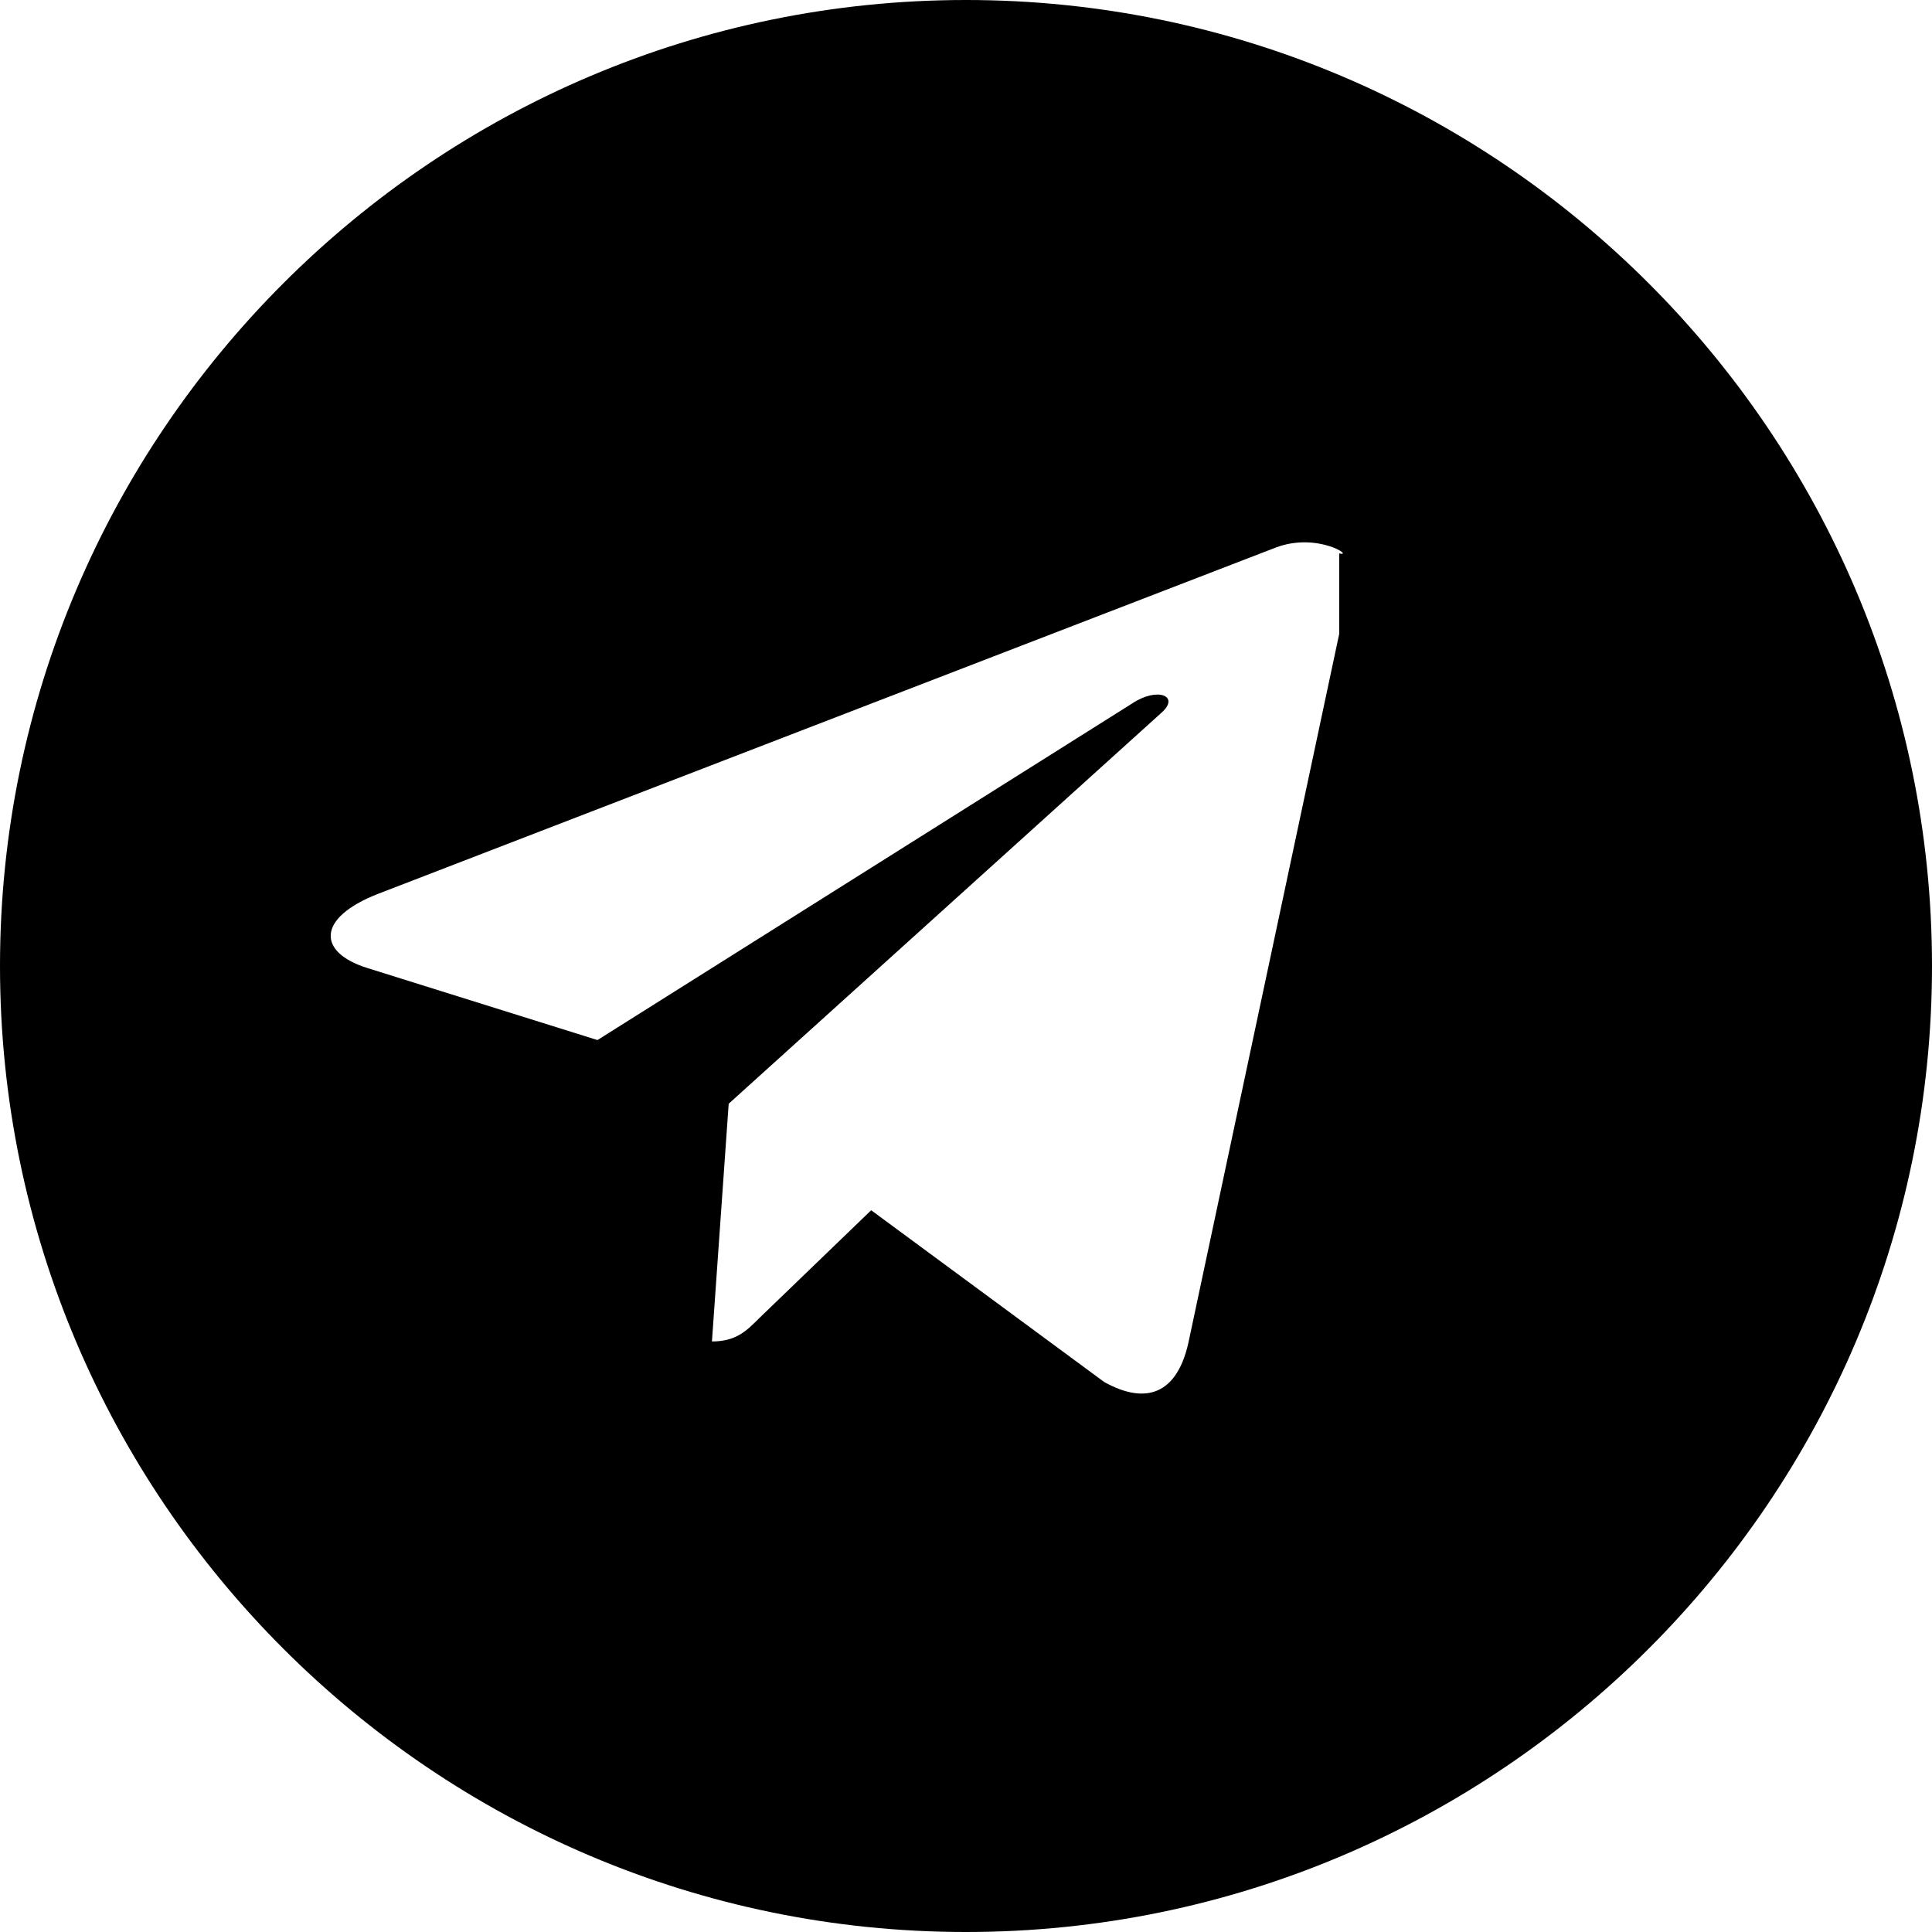
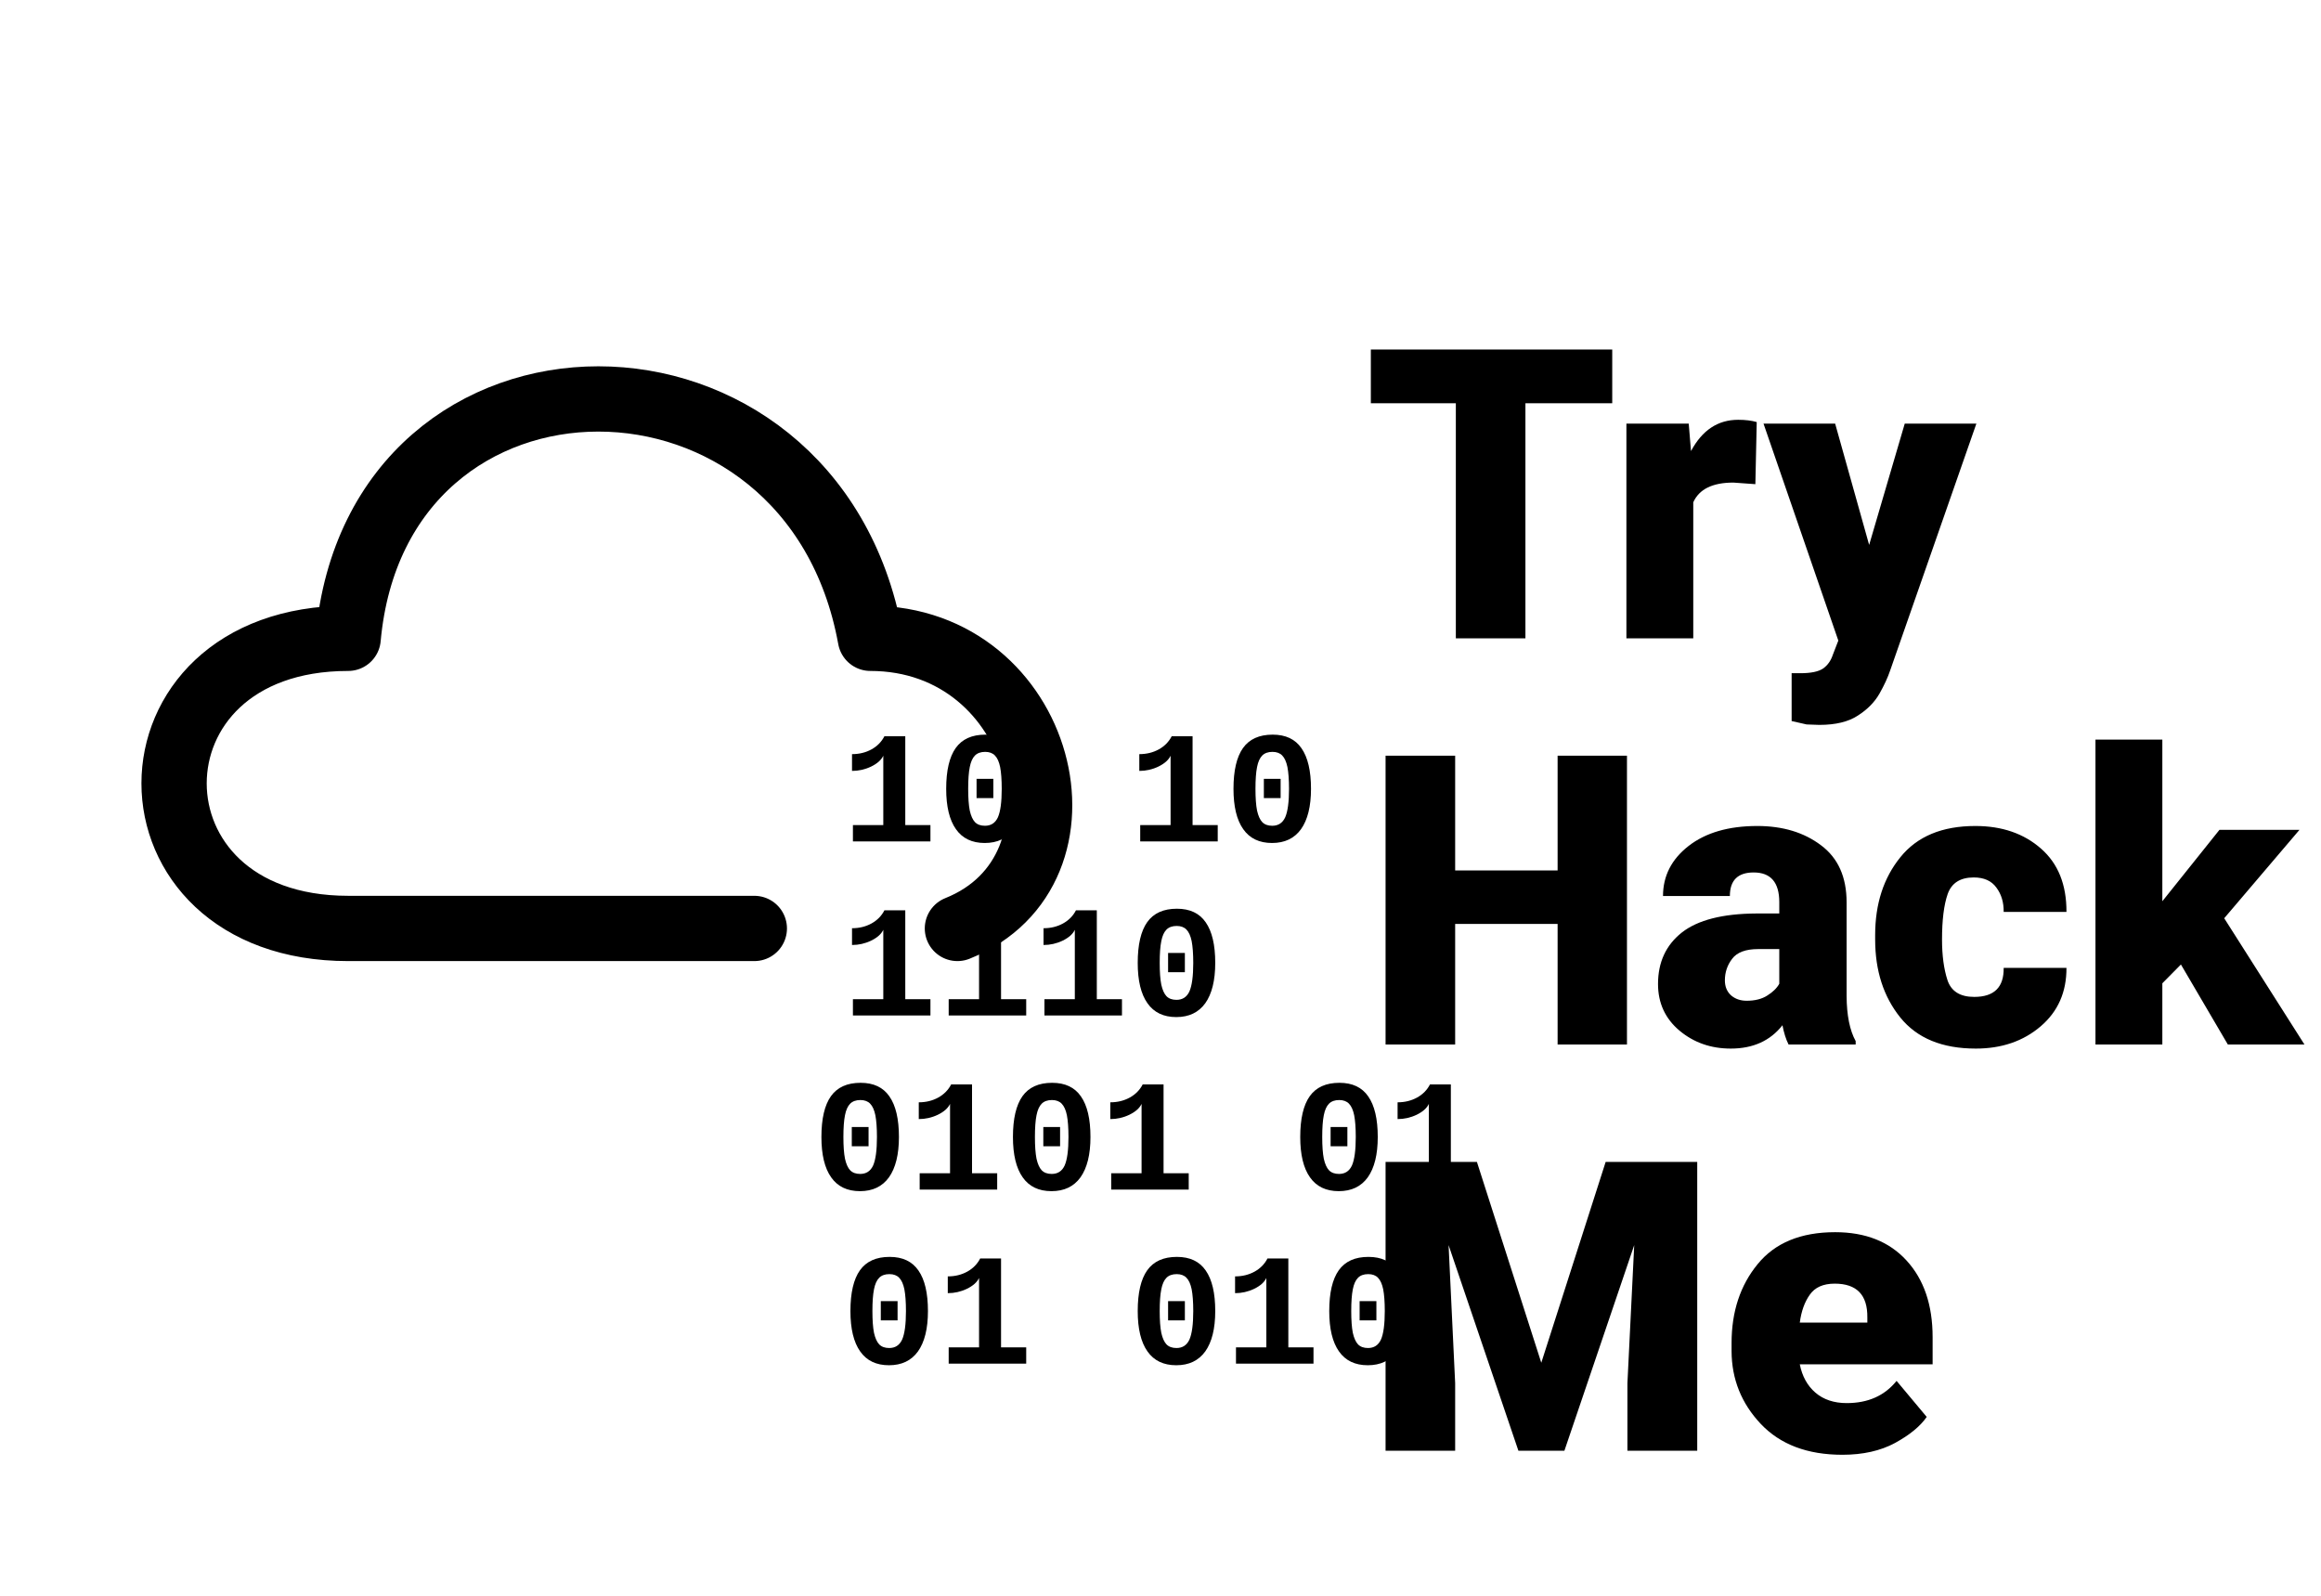
- <svg xmlns="http://www.w3.org/2000/svg" width="18" height="18" viewBox="0 0 24 24" fill="currentColor">
-   <path d="M12 0C5.385 0 0 5.385 0 12s5.385 12 12 12 12-5.385 12-12S18.615 0 12 0zm4.636 7.875l-1.875 8.813c-.141.619-.516.773-1.044.48l-2.895-2.134-1.395 1.345c-.155.155-.285.285-.583.285l.208-2.953 5.377-4.858c.234-.208-.051-.323-.364-.115l-6.643 4.182-2.859-.895c-.621-.194-.633-.621.13-.92l11.165-4.307c.516-.188.97.124.778.077z" />
+ <svg xmlns="http://www.w3.org/2000/svg" viewBox="0 0 160 110" fill="none">
+   <path d="M 52 64            L 24 64            C 8 64 8 44 24 44            C 26 22 56 22 60 44            C 72 44 76 60 66 64" stroke="currentColor" stroke-width="4.5" stroke-linecap="round" stroke-linejoin="round" />
+   <g font-family="'Courier New', Courier, monospace" font-size="11" font-weight="800" fill="currentColor">
+     <text x="58" y="58">10 10</text>
+     <text x="58" y="70">1110</text>
+     <text x="56" y="82">0101 01</text>
+     <text x="58" y="94">01 010</text>
+   </g>
+   <g font-family="-apple-system, BlinkMacSystemFont, 'Segoe UI', Roboto, Helvetica, Arial, sans-serif" font-size="28" font-weight="900" fill="currentColor">
+     <text x="94" y="44">Try</text>
+     <text x="94" y="72">Hack</text>
+     <text x="94" y="100">Me</text>
+   </g>
</svg>
